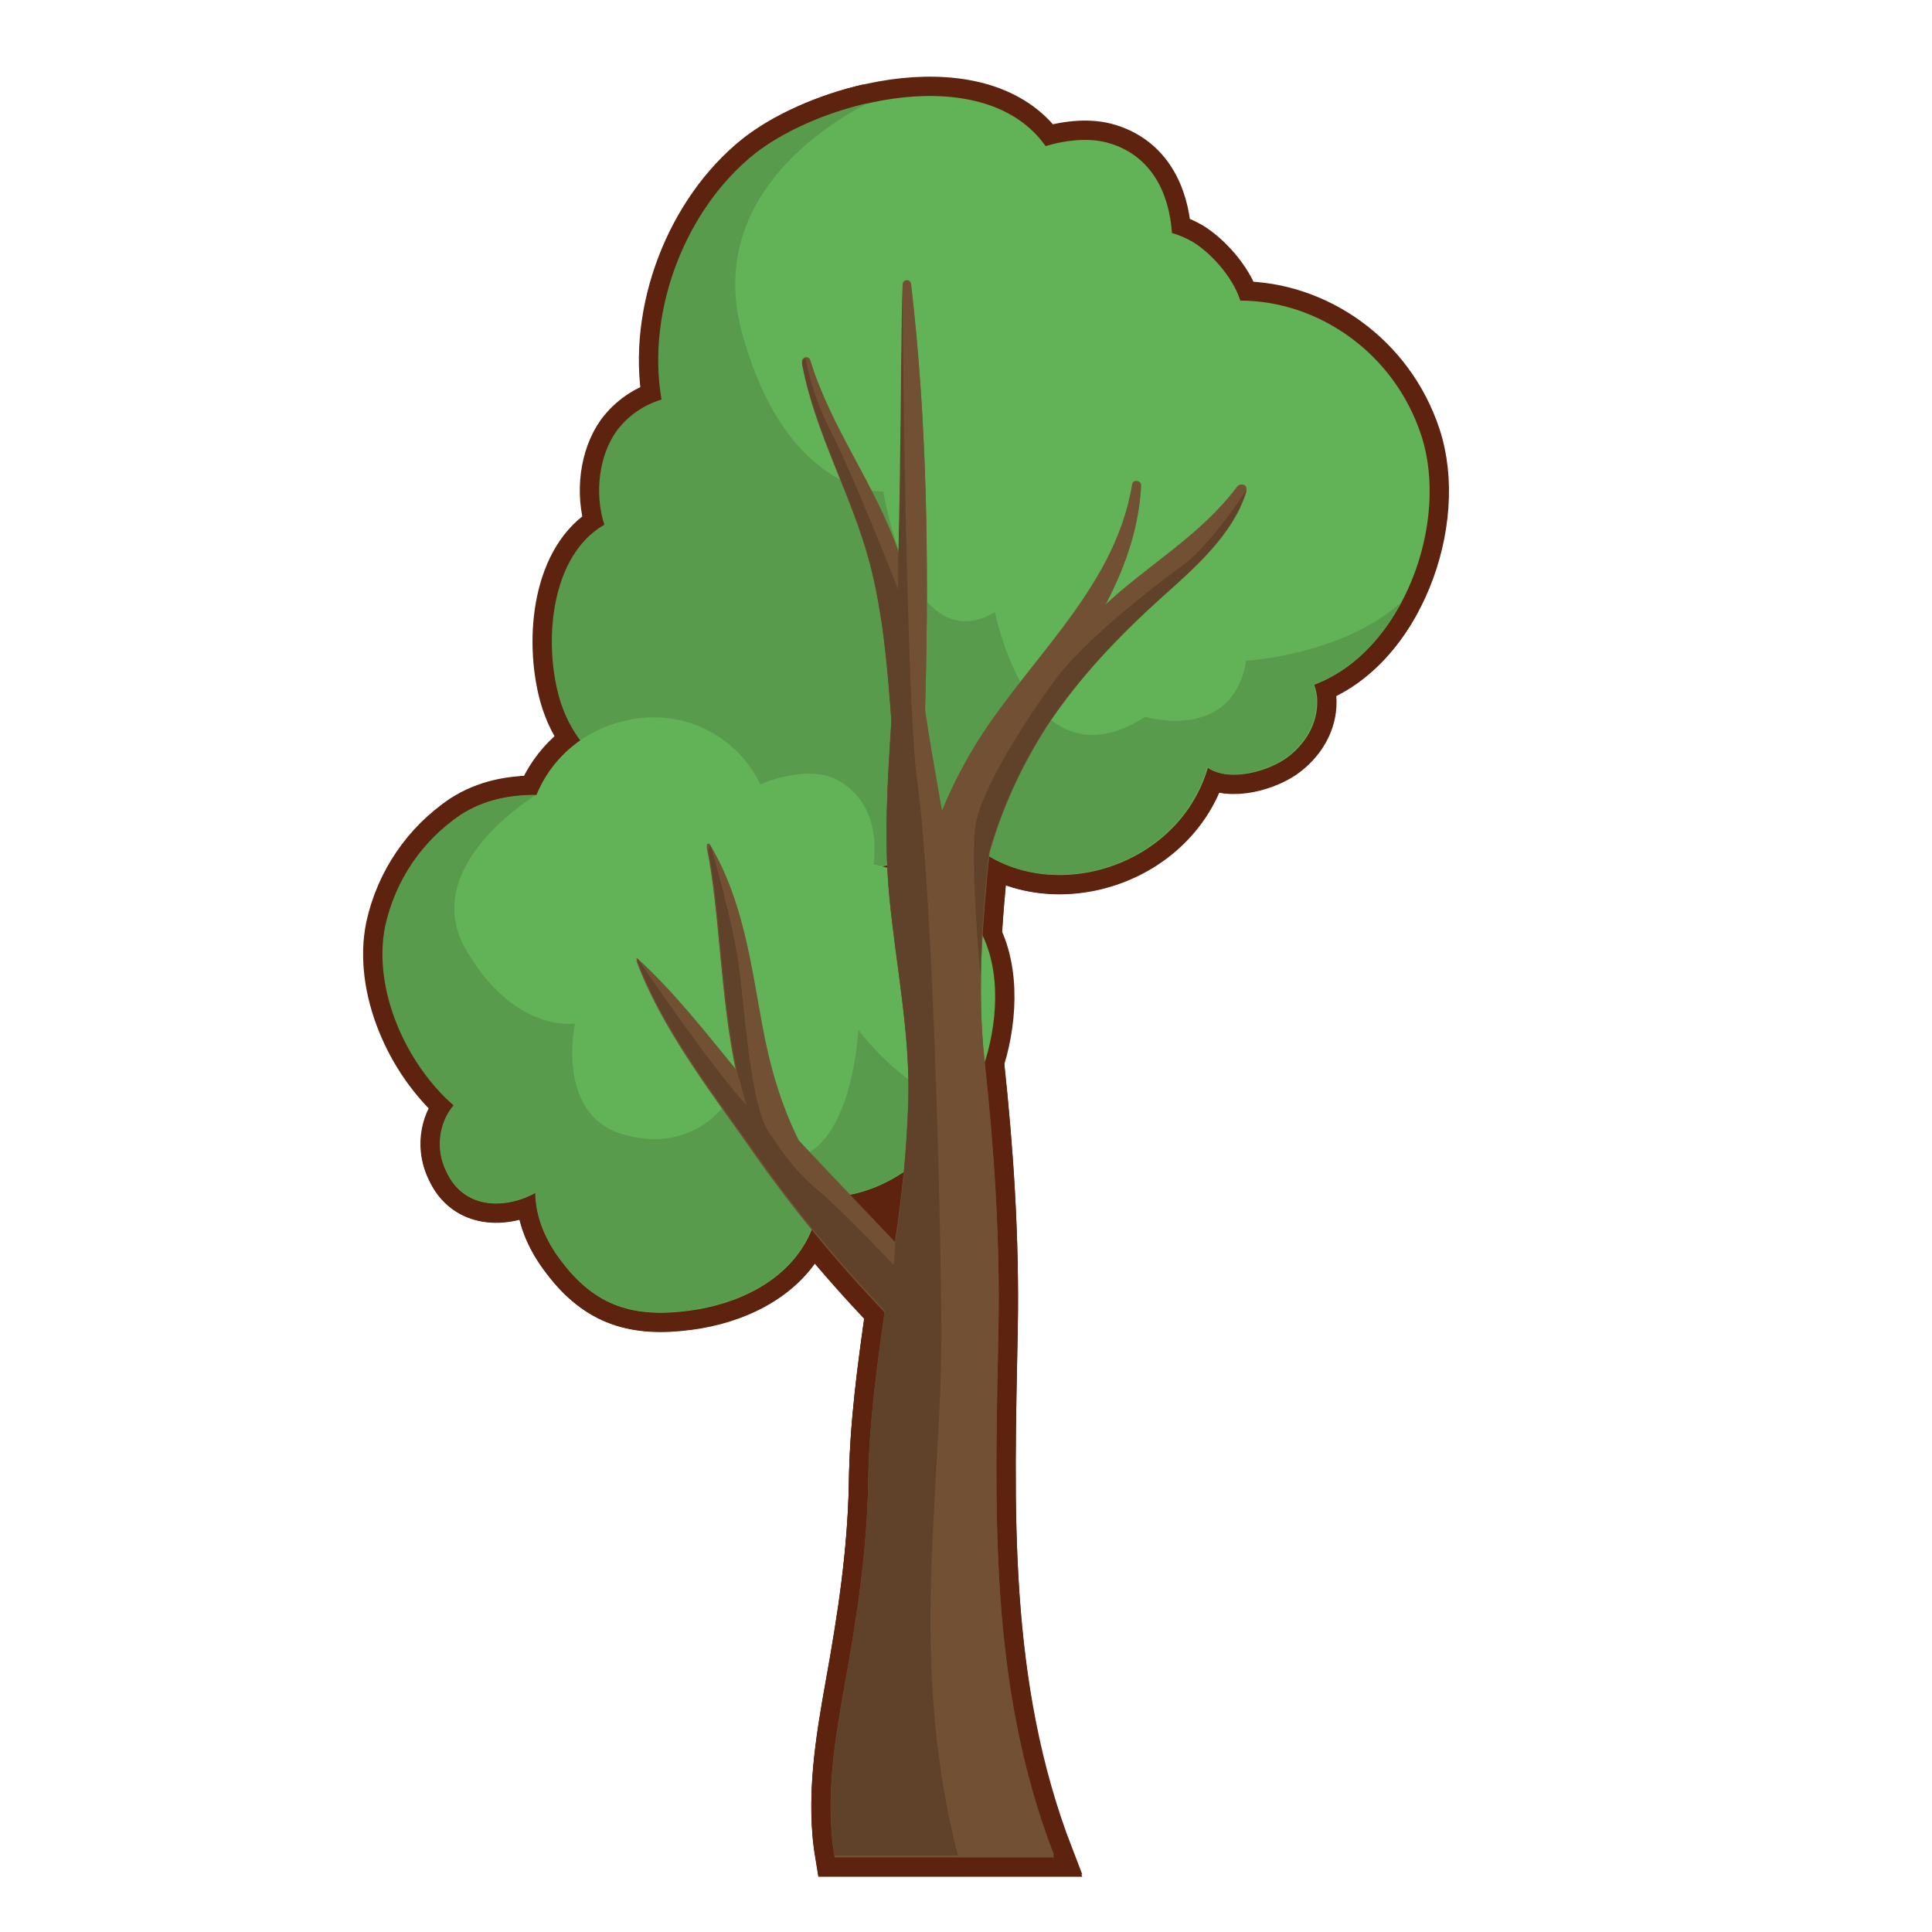
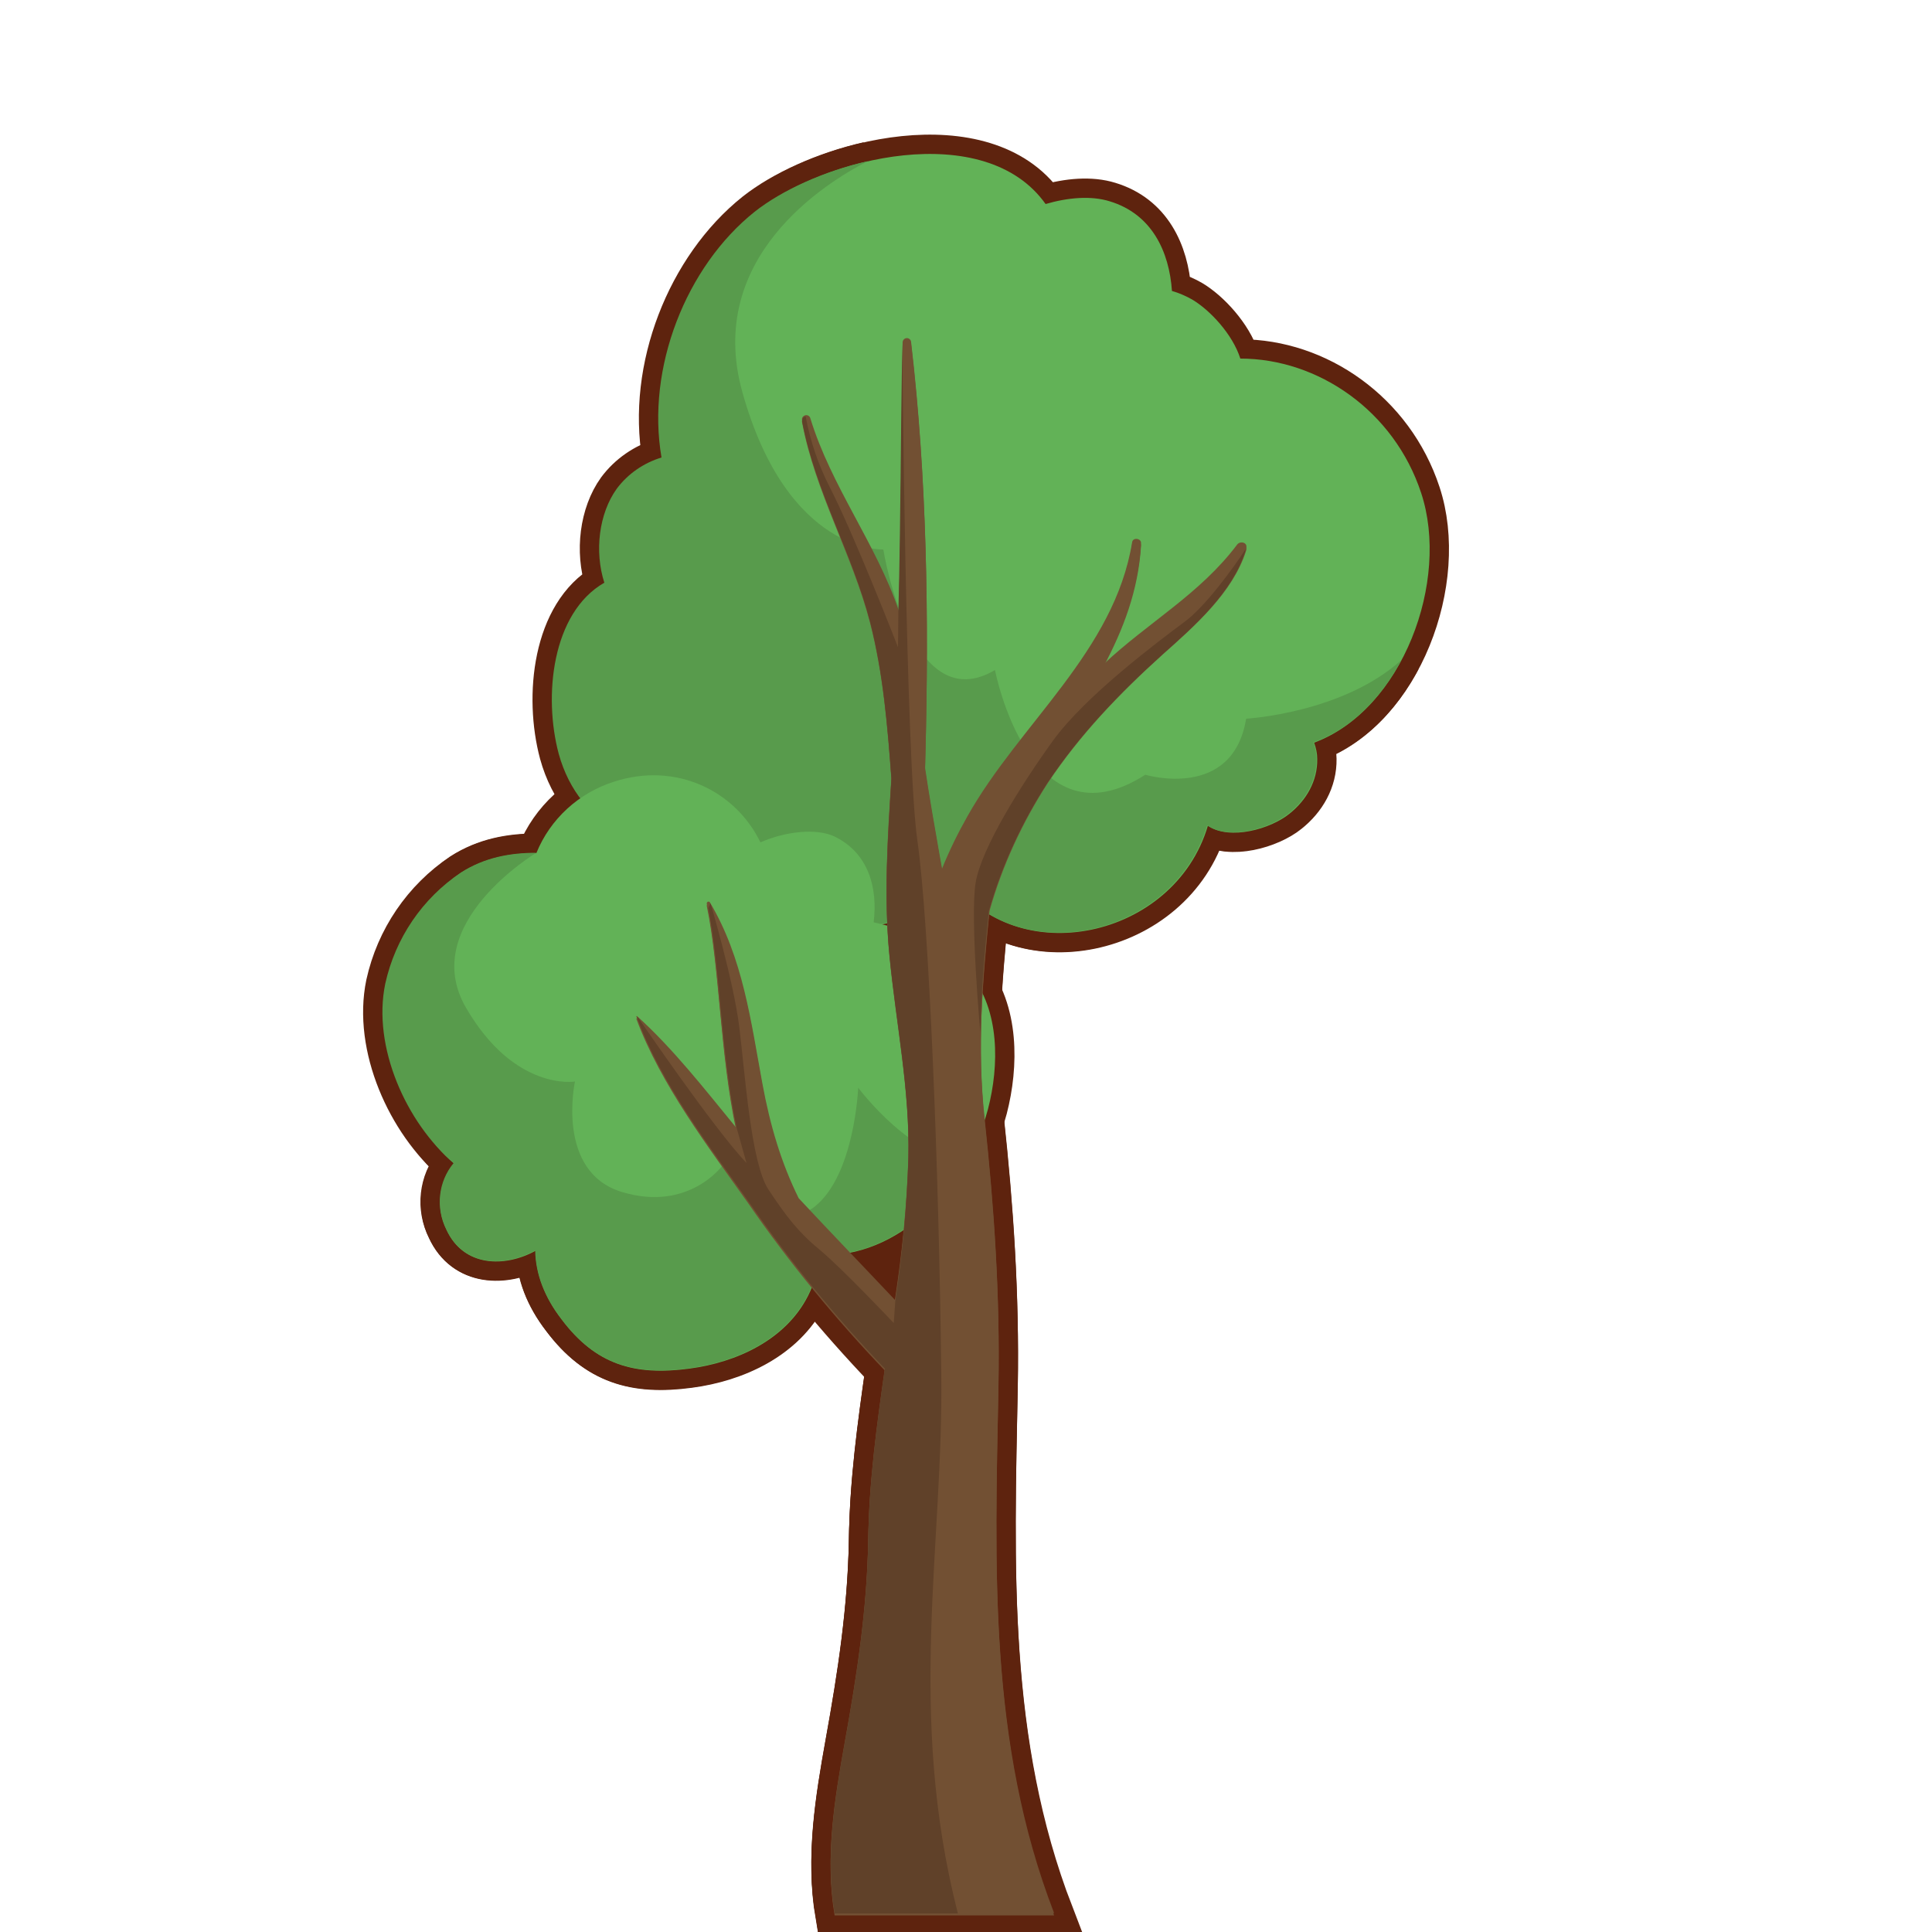
<svg xmlns="http://www.w3.org/2000/svg" version="1.1" id="Layer_1" x="0px" y="0px" viewBox="0 0 500 500" style="enable-background:new 0 0 500 500;" xml:space="preserve">
  <style type="text/css">
	.st0{fill:none;stroke:#5E230E;stroke-width:10;}
	.st1{fill:#62B257;}
	.st2{fill:#589B4C;}
	.st3{fill:#725033;}
	.st4{fill:#604129;}
</style>
  <g id="OBJECTS">
-     <path class="st0" d="M367.8,112.6c-7-21.3-26.7-34.8-46.8-34.8c-2-6.3-7.9-12.6-12.5-15.3c-1.6-0.9-3.4-1.7-5.2-2.2   c-0.7-10.2-5.2-19.9-16.1-23.2c-4.8-1.5-10.8-1-16.6,0.7c-15.7-22.1-57.2-12.2-75.1,2.1s-28.1,40.5-24.1,63.6   c-4.6,1.4-8.7,4.2-11.6,8.1c-4.6,6.4-5.8,16.2-3.2,24.3c-13.6,7.8-15.8,29.4-11.8,44.3c5.3,19.2,23.6,27.6,39.5,19.6   c2.9,10.7,9.4,19.2,21.9,22.9c14.2,4.3,32.1,3.1,40-10.3c16.7,24.1,57.7,15.7,66.4-13.7c5.7,3.9,16.3,0.8,21.1-3.1   c4.4-3.5,7.3-8.5,7.2-14.2c0-1.4-0.3-2.8-0.8-4.2C363,168.7,375.3,135.3,367.8,112.6z" />
-     <path class="st0" d="M362.7,155.8c-15.3,13.8-40.2,15.2-40.2,15.2c-3.5,21.3-26.1,14.5-26.1,14.5c-30,19.3-38.9-27.1-38.9-27.1   c-21.9,13-28.9-31.2-28.9-31.2s-24.8,1.2-36.5-40.8c-9.6-34.6,21.3-54,32.5-59.7c-11.4,2.6-22.2,7.5-29.3,13.1   c-17.8,14.2-28.1,40.5-24.1,63.6c-4.6,1.4-8.7,4.2-11.6,8.1c-4.6,6.4-5.8,16.2-3.2,24.3c-13.6,7.8-15.8,29.4-11.8,44.3   c5.3,19.2,23.6,27.6,39.5,19.6c2.9,10.7,9.4,19.2,21.9,22.9c14.2,4.3,32.1,3.1,40-10.3c16.7,24.1,57.7,15.7,66.4-13.7   c5.7,3.9,16.3,0.8,21.1-3.1c4.4-3.5,7.3-8.5,7.2-14.2c0-1.4-0.3-2.8-0.8-4.2C349.8,173.6,357.5,165.6,362.7,155.8z" />
-     <path class="st0" d="M251,236.9c-5.6-6.9-15.2-11.1-24.9-13.2c1.1-8.9-1.3-17.9-10.1-22.2c-4.6-2.2-12.6-1.4-19.2,1.5   c-6.5-13.4-21.9-20.9-37.9-15.7c-9.1,2.9-16.5,9.6-20.1,18.5c-6.8,0-13.4,1.2-19.5,5.1c-10.1,6.6-13.2,19.7-15.5,30.8   c-3.4,16.4,1.4,34,13.7,44.4c-4,4.8-4.7,11.6-1.9,17.2c4.4,9.6,15,9.8,23,5.4c0.1,6.1,2.4,12.1,6.8,17.8   c8.8,11.7,18.8,14.6,33,12.7c12.2-1.6,24.9-7.4,30.7-18.8c1.7-3.3,2.6-6.9,2.9-10.6c20.3,1,38.2-17.2,43.7-37.8   C258.6,260.8,258.8,246.4,251,236.9z" />
-     <path class="st0" d="M138.8,205.7c-6.8,0-13.4,1.2-19.5,5.1c-10,6.7-17,17-19.6,28.8c-3.4,16.4,5.5,36,17.7,46.4   c-4,4.8-4.7,11.6-1.9,17.2c4.4,9.6,15,9.8,23,5.4c0.1,6.1,2.4,12.1,6.8,17.8c8.8,11.7,18.8,14.6,33,12.7   c12.2-1.6,24.9-7.4,30.7-18.8c1.7-3.3,2.6-6.9,2.9-10.6c16,0.8,30.4-10.3,38.5-25.1c-13.5,1.7-28.3-18.1-28.3-18.1   s-0.9,22.6-11.3,30.8S187,286.6,187,286.6s-8.7,12.1-26,6.9s-12.2-28.6-12.2-28.6s-15.6,2.6-28.2-19.1S138.8,205.7,138.8,205.7z" />
-     <path class="st0" d="M229,339.1c-2.1,14.7-4.1,29.4-4.3,44.2c-0.3,18-2.9,35-6.1,52.7c-2.6,14.5-5.1,29.5-2.6,44.1h56.8   c-17.1-44.3-15.3-90.1-14.4-136.8c0.4-23.3-1.1-45.9-3.6-69c-2-18.7-0.5-36.1,1.3-54.2c3.3-11.7,8.5-22.9,15.1-33.1   c8.4-12.6,18.6-23.2,29.8-33.3c8.2-7.3,18.1-16,21.5-26.8c0.5-1.5-1.5-2-2.3-1c-9.7,12.9-23,20.1-34.6,31c5.1-9.6,9-19.7,9.7-31.3   c0.1-1.3-2.1-1.6-2.3-0.3c-4.6,28.3-29.1,46.9-42.6,70.9c-2.5,4.4-4.7,8.9-6.6,13.6c-0.2-1.3-0.5-2.6-0.7-3.9   c-1.3-7.4-2.6-14.8-3.7-22.2c0-1.3,0.1-2.6,0.1-3.9c0.9-35.3,0.4-71.2-3.7-106.2c0-0.6-0.5-1.1-1.1-1.1c-0.6,0-1.1,0.5-1.1,1.1   c-0.3,23.2-0.4,46.3-1,69.4c-5.9-17.4-17.5-32.1-22.9-49.8c-0.2-0.6-0.8-0.9-1.4-0.7c-0.5,0.2-0.9,0.7-0.7,1.3   c3.4,18.1,13,34.1,17.6,51.9c3.4,13.3,4.5,26.9,5.5,40.5c-1,15.3-2,30.5-0.5,45.8c1.7,17.5,5.3,34.7,4.9,52.3   c-0.4,12.4-1.6,24.8-3.5,37.1c-8.3-8.8-16.7-17.5-24.9-26.3c-4.5-9.1-7.4-18.8-9.4-29.7c-3-16.2-5-32.5-13.6-46.9   c-0.1-0.2-0.4-0.2-0.6-0.1c-0.1,0.1-0.2,0.3-0.2,0.4c3.4,16.4,3.4,38.3,7.6,58c-8.2-10-16.2-20.3-25.6-28.8c-0.1-0.1-0.3,0-0.2,0.1   c6.3,17,18.6,33.1,29,47.8C204.3,311.4,216.1,325.8,229,339.1z" />
-     <path class="st0" d="M229,339.7c-2.1,14.7-4.1,29.4-4.3,44.2c-0.3,18-2.9,35-6.1,52.7c-2.6,14.5-5.1,29.5-2.6,44.1h56.8   c-17.1-44.3-15.3-90.1-14.4-136.8c0.4-23.3-1.1-45.9-3.6-69c-2-18.7-0.5-36.1,1.3-54.2c3.3-11.7,8.5-22.9,15.1-33.1   c8.4-12.6,18.6-23.2,29.8-33.3c8.2-7.3,18.1-16,21.5-26.8c0.5-1.5-1.5-2-2.3-1c-9.7,12.9-23,20.1-34.6,31c5.1-9.6,9-19.7,9.7-31.3   c0.1-1.3-2.1-1.6-2.3-0.3c-4.6,28.3-29.1,46.9-42.6,70.9c-2.5,4.4-4.7,8.9-6.6,13.5c-0.2-1.3-0.5-2.6-0.7-3.9   c-1.3-7.4-2.6-14.8-3.7-22.2c0-1.3,0.1-2.6,0.1-3.9c0.9-35.3,0.4-71.2-3.7-106.2c0-0.6-0.5-1.1-1.1-1.1c-0.6,0-1.1,0.5-1.1,1.1   c-0.3,23.2-0.4,46.3-1,69.4c-5.9-17.4-17.5-32-22.9-49.7c-0.2-0.6-0.8-0.9-1.4-0.7c-0.5,0.2-0.9,0.7-0.7,1.3   c3.4,18.1,13,34.1,17.6,51.9c3.4,13.3,4.5,26.9,5.5,40.5c-1,15.3-2,30.5-0.5,45.8c1.7,17.5,5.3,34.7,4.9,52.3   c-0.4,12.4-1.6,24.8-3.5,37.1c-8.3-8.8-16.7-17.5-24.9-26.3c-4.5-9.1-7.4-18.8-9.4-29.7c-3-16.2-5-32.5-13.6-46.9   c-0.1-0.2-0.4-0.2-0.6-0.1c-0.1,0.1-0.2,0.3-0.2,0.4c3.4,16.4,3.4,38.3,7.6,58c-8.2-10-16.2-20.3-25.6-28.8c-0.1-0.1-0.3,0-0.2,0.1   c6.3,17,18.6,33.1,29,47.8C204.4,312,216.2,326.3,229,339.7z" />
-     <path class="st0" d="M247.9,480.2H216c-2.4-14.6,0-29.6,2.6-44.1c3.2-17.7,5.8-34.7,6.1-52.7c0.2-14.9,2.2-29.6,4.3-44.2   c-12.8-13.4-24.6-27.8-35.1-43c-10.4-14.7-22.8-30.8-29-47.8c0-0.1,0.1-0.2,0.2-0.1s19.4,28.5,28.1,37.7l-2.5-8.9   c-4.1-19.3-4.2-40.8-7.4-57.1l0.6-1.2c0,0,5.9,19.9,7.4,31.8c1.5,11.9,3,35.4,7.6,42.3s7.6,10.9,13.3,15.6s19.1,18.9,19.1,18.9   l0.4-5.7c1.9-12.3,3-24.7,3.4-37.1c0.4-17.6-3.2-34.8-4.9-52.3c-1.5-15.3-0.4-30.5,0.5-45.8c-1-13.6-2.1-27.2-5.5-40.5   c-4.6-17.8-14.1-33.8-17.6-51.9c-0.1-0.6,0.3-1.2,0.8-1.3c0,0,0,0,0.1,0c1.2,6.3,3.2,12.3,6.1,18c6.5,12.6,17.8,41.7,17.8,41.7   l0.1-9.2c0.6-23.1,0.6-46.2,1-69.4c0,0,0.9,107.7,3.9,128.5s5.6,84.7,6.2,138.1C244.2,385,234.6,428.2,247.9,480.2z M306.6,145.9   c-7,5.2-25.8,19.3-34.1,30.8s-18.5,27.8-20,36.7s1.2,38.8,1.2,38.8l0,0c0.2-10.5,1.1-20.9,2.2-31.4c3.3-11.7,8.5-22.9,15.1-33.1   c8.4-12.6,18.6-23.2,29.8-33.3c8.2-7.3,18.1-16,21.5-26.8c0-0.1,0.1-0.2,0-0.4C319.2,132,311.9,142,306.6,145.9L306.6,145.9z" />
-     <path class="st1" d="M367.8,112.6c-7-21.3-26.7-34.8-46.8-34.8c-2-6.3-7.9-12.6-12.5-15.3c-1.6-0.9-3.4-1.7-5.2-2.2   c-0.7-10.2-5.2-19.9-16.1-23.2c-4.8-1.5-10.8-1-16.6,0.7c-15.7-22.1-57.2-12.2-75.1,2.1s-28.1,40.5-24.1,63.6   c-4.6,1.4-8.7,4.2-11.6,8.1c-4.6,6.4-5.8,16.2-3.2,24.3c-13.6,7.8-15.8,29.4-11.8,44.3c5.3,19.2,23.6,27.6,39.5,19.6   c2.9,10.7,9.4,19.2,21.9,22.9c14.2,4.3,32.1,3.1,40-10.3c16.7,24.1,57.7,15.7,66.4-13.7c5.7,3.9,16.3,0.8,21.1-3.1   c4.4-3.5,7.3-8.5,7.2-14.2c0-1.4-0.3-2.8-0.8-4.2C363,168.7,375.3,135.3,367.8,112.6z" />
-     <path class="st2" d="M362.7,155.8c-15.3,13.8-40.2,15.2-40.2,15.2c-3.5,21.3-26.1,14.5-26.1,14.5c-30,19.3-38.9-27.1-38.9-27.1   c-21.9,13-28.9-31.2-28.9-31.2s-24.8,1.2-36.5-40.8c-9.6-34.6,21.3-54,32.5-59.7c-11.4,2.6-22.2,7.5-29.3,13.1   c-17.8,14.2-28.1,40.5-24.1,63.6c-4.6,1.4-8.7,4.2-11.6,8.1c-4.6,6.4-5.8,16.2-3.2,24.3c-13.6,7.8-15.8,29.4-11.8,44.3   c5.3,19.2,23.6,27.6,39.5,19.6c2.9,10.7,9.4,19.2,21.9,22.9c14.2,4.3,32.1,3.1,40-10.3c16.7,24.1,57.7,15.7,66.4-13.7   c5.7,3.9,16.3,0.8,21.1-3.1c4.4-3.5,7.3-8.5,7.2-14.2c0-1.4-0.3-2.8-0.8-4.2C349.8,173.6,357.5,165.6,362.7,155.8z" />
-     <path class="st1" d="M251,236.9c-5.6-6.9-15.2-11.1-24.9-13.2c1.1-8.9-1.3-17.9-10.1-22.2c-4.6-2.2-12.6-1.4-19.2,1.5   c-6.5-13.4-21.9-20.9-37.9-15.7c-9.1,2.9-16.5,9.6-20.1,18.5c-6.8,0-13.4,1.2-19.5,5.1c-10.1,6.6-13.2,19.7-15.5,30.8   c-3.4,16.4,1.4,34,13.7,44.4c-4,4.8-4.7,11.6-1.9,17.2c4.4,9.6,15,9.8,23,5.4c0.1,6.1,2.4,12.1,6.8,17.8   c8.8,11.7,18.8,14.6,33,12.7c12.2-1.6,24.9-7.4,30.7-18.8c1.7-3.3,2.6-6.9,2.9-10.6c20.3,1,38.2-17.2,43.7-37.8   C258.6,260.8,258.8,246.4,251,236.9z" />
-     <path class="st2" d="M138.8,205.7c-6.8,0-13.4,1.2-19.5,5.1c-10,6.7-17,17-19.6,28.8c-3.4,16.4,5.5,36,17.7,46.4   c-4,4.8-4.7,11.6-1.9,17.2c4.4,9.6,15,9.8,23,5.4c0.1,6.1,2.4,12.1,6.8,17.8c8.8,11.7,18.8,14.6,33,12.7   c12.2-1.6,24.9-7.4,30.7-18.8c1.7-3.3,2.6-6.9,2.9-10.6c16,0.8,30.4-10.3,38.5-25.1c-13.5,1.7-28.3-18.1-28.3-18.1   s-0.9,22.6-11.3,30.8S187,286.6,187,286.6s-8.7,12.1-26,6.9s-12.2-28.6-12.2-28.6s-15.6,2.6-28.2-19.1S138.8,205.7,138.8,205.7z" />
-     <path class="st3" d="M229,339.1c-2.1,14.7-4.1,29.4-4.3,44.2c-0.3,18-2.9,35-6.1,52.7c-2.6,14.5-5.1,29.5-2.6,44.1h56.8   c-17.1-44.3-15.3-90.1-14.4-136.8c0.4-23.3-1.1-45.9-3.6-69c-2-18.7-0.5-36.1,1.3-54.2c3.3-11.7,8.5-22.9,15.1-33.1   c8.4-12.6,18.6-23.2,29.8-33.3c8.2-7.3,18.1-16,21.5-26.8c0.5-1.5-1.5-2-2.3-1c-9.7,12.9-23,20.1-34.6,31c5.1-9.6,9-19.7,9.7-31.3   c0.1-1.3-2.1-1.6-2.3-0.3c-4.6,28.3-29.1,46.9-42.6,70.9c-2.5,4.4-4.7,8.9-6.6,13.6c-0.2-1.3-0.5-2.6-0.7-3.9   c-1.3-7.4-2.6-14.8-3.7-22.2c0-1.3,0.1-2.6,0.1-3.9c0.9-35.3,0.4-71.2-3.7-106.2c0-0.6-0.5-1.1-1.1-1.1c-0.6,0-1.1,0.5-1.1,1.1   c-0.3,23.2-0.4,46.3-1,69.4c-5.9-17.4-17.5-32.1-22.9-49.8c-0.2-0.6-0.8-0.9-1.4-0.7c-0.5,0.2-0.9,0.7-0.7,1.3   c3.4,18.1,13,34.1,17.6,51.9c3.4,13.3,4.5,26.9,5.5,40.5c-1,15.3-2,30.5-0.5,45.8c1.7,17.5,5.3,34.7,4.9,52.3   c-0.4,12.4-1.6,24.8-3.5,37.1c-8.3-8.8-16.7-17.5-24.9-26.3c-4.5-9.1-7.4-18.8-9.4-29.7c-3-16.2-5-32.5-13.6-46.9   c-0.1-0.2-0.4-0.2-0.6-0.1c-0.1,0.1-0.2,0.3-0.2,0.4c3.4,16.4,3.4,38.3,7.6,58c-8.2-10-16.2-20.3-25.6-28.8c-0.1-0.1-0.3,0-0.2,0.1   c6.3,17,18.6,33.1,29,47.8C204.3,311.4,216.1,325.8,229,339.1z" />
-     <path class="st3" d="M229,339.7c-2.1,14.7-4.1,29.4-4.3,44.2c-0.3,18-2.9,35-6.1,52.7c-2.6,14.5-5.1,29.5-2.6,44.1h56.8   c-17.1-44.3-15.3-90.1-14.4-136.8c0.4-23.3-1.1-45.9-3.6-69c-2-18.7-0.5-36.1,1.3-54.2c3.3-11.7,8.5-22.9,15.1-33.1   c8.4-12.6,18.6-23.2,29.8-33.3c8.2-7.3,18.1-16,21.5-26.8c0.5-1.5-1.5-2-2.3-1c-9.7,12.9-23,20.1-34.6,31c5.1-9.6,9-19.7,9.7-31.3   c0.1-1.3-2.1-1.6-2.3-0.3c-4.6,28.3-29.1,46.9-42.6,70.9c-2.5,4.4-4.7,8.9-6.6,13.5c-0.2-1.3-0.5-2.6-0.7-3.9   c-1.3-7.4-2.6-14.8-3.7-22.2c0-1.3,0.1-2.6,0.1-3.9c0.9-35.3,0.4-71.2-3.7-106.2c0-0.6-0.5-1.1-1.1-1.1c-0.6,0-1.1,0.5-1.1,1.1   c-0.3,23.2-0.4,46.3-1,69.4c-5.9-17.4-17.5-32-22.9-49.7c-0.2-0.6-0.8-0.9-1.4-0.7c-0.5,0.2-0.9,0.7-0.7,1.3   c3.4,18.1,13,34.1,17.6,51.9c3.4,13.3,4.5,26.9,5.5,40.5c-1,15.3-2,30.5-0.5,45.8c1.7,17.5,5.3,34.7,4.9,52.3   c-0.4,12.4-1.6,24.8-3.5,37.1c-8.3-8.8-16.7-17.5-24.9-26.3c-4.5-9.1-7.4-18.8-9.4-29.7c-3-16.2-5-32.5-13.6-46.9   c-0.1-0.2-0.4-0.2-0.6-0.1c-0.1,0.1-0.2,0.3-0.2,0.4c3.4,16.4,3.4,38.3,7.6,58c-8.2-10-16.2-20.3-25.6-28.8c-0.1-0.1-0.3,0-0.2,0.1   c6.3,17,18.6,33.1,29,47.8C204.4,312,216.2,326.3,229,339.7z" />
-     <path class="st4" d="M247.9,480.2H216c-2.4-14.6,0-29.6,2.6-44.1c3.2-17.7,5.8-34.7,6.1-52.7c0.2-14.9,2.2-29.6,4.3-44.2   c-12.8-13.4-24.6-27.8-35.1-43c-10.4-14.7-22.8-30.8-29-47.8c0-0.1,0.1-0.2,0.2-0.1s19.4,28.5,28.1,37.7l-2.5-8.9   c-4.1-19.3-4.2-40.8-7.4-57.1l0.6-1.2c0,0,5.9,19.9,7.4,31.8c1.5,11.9,3,35.4,7.6,42.3s7.6,10.9,13.3,15.6s19.1,18.9,19.1,18.9   l0.4-5.7c1.9-12.3,3-24.7,3.4-37.1c0.4-17.6-3.2-34.8-4.9-52.3c-1.5-15.3-0.4-30.5,0.5-45.8c-1-13.6-2.1-27.2-5.5-40.5   c-4.6-17.8-14.1-33.8-17.6-51.9c-0.1-0.6,0.3-1.2,0.8-1.3c0,0,0,0,0.1,0c1.2,6.3,3.2,12.3,6.1,18c6.5,12.6,17.8,41.7,17.8,41.7   l0.1-9.2c0.6-23.1,0.6-46.2,1-69.4c0,0,0.9,107.7,3.9,128.5s5.6,84.7,6.2,138.1C244.2,385,234.6,428.2,247.9,480.2z M306.6,145.9   c-7,5.2-25.8,19.3-34.1,30.8s-18.5,27.8-20,36.7s1.2,38.8,1.2,38.8l0,0c0.2-10.5,1.1-20.9,2.2-31.4c3.3-11.7,8.5-22.9,15.1-33.1   c8.4-12.6,18.6-23.2,29.8-33.3c8.2-7.3,18.1-16,21.5-26.8c0-0.1,0.1-0.2,0-0.4C319.2,132,311.9,142,306.6,145.9L306.6,145.9z" />
+     <path class="st0" d="M367.8,127.6c-7-21.3-26.7-34.8-46.8-34.8c-2-6.3-7.9-12.6-12.5-15.3c-1.6-0.9-3.4-1.7-5.2-2.2   c-0.7-10.2-5.2-19.9-16.1-23.2c-4.8-1.5-10.8-1-16.6,0.7c-15.7-22.1-57.2-12.2-75.1,2.1s-28.1,40.5-24.1,63.6   c-4.6,1.4-8.7,4.2-11.6,8.1c-4.6,6.4-5.8,16.2-3.2,24.3c-13.6,7.8-15.8,29.4-11.8,44.3c5.3,19.2,23.6,27.6,39.5,19.6   c2.9,10.7,9.4,19.2,21.9,22.9c14.2,4.3,32.1,3.1,40-10.3c16.7,24.1,57.7,15.7,66.4-13.7c5.7,3.9,16.3,0.8,21.1-3.1   c4.4-3.5,7.3-8.5,7.2-14.2c0-1.4-0.3-2.8-0.8-4.2C363,183.7,375.3,150.3,367.8,127.6z" />
+     <path class="st0" d="M362.7,170.8c-15.3,13.8-40.2,15.2-40.2,15.2c-3.5,21.3-26.1,14.5-26.1,14.5c-30,19.3-38.9-27.1-38.9-27.1   c-21.9,13-28.9-31.2-28.9-31.2s-24.8,1.2-36.5-40.8c-9.6-34.6,21.3-54,32.5-59.7c-11.4,2.6-22.2,7.5-29.3,13.1   c-17.8,14.2-28.1,40.5-24.1,63.6c-4.6,1.4-8.7,4.2-11.6,8.1c-4.6,6.4-5.8,16.2-3.2,24.3c-13.6,7.8-15.8,29.4-11.8,44.3   c5.3,19.2,23.6,27.6,39.5,19.6c2.9,10.7,9.4,19.2,21.9,22.9c14.2,4.3,32.1,3.1,40-10.3c16.7,24.1,57.7,15.7,66.4-13.7   c5.7,3.9,16.3,0.8,21.1-3.1c4.4-3.5,7.3-8.5,7.2-14.2c0-1.4-0.3-2.8-0.8-4.2C349.8,188.6,357.5,180.6,362.7,170.8z" />
+     <path class="st0" d="M251,251.9c-5.6-6.9-15.2-11.1-24.9-13.2c1.1-8.9-1.3-17.9-10.1-22.2c-4.6-2.2-12.6-1.4-19.2,1.5   c-6.5-13.4-21.9-20.9-37.9-15.7c-9.1,2.9-16.5,9.6-20.1,18.5c-6.8,0-13.4,1.2-19.5,5.1c-10.1,6.6-13.2,19.7-15.5,30.8   c-3.4,16.4,1.4,34,13.7,44.4c-4,4.8-4.7,11.6-1.9,17.2c4.4,9.6,15,9.8,23,5.4c0.1,6.1,2.4,12.1,6.8,17.8   c8.8,11.7,18.8,14.6,33,12.7c12.2-1.6,24.9-7.4,30.7-18.8c1.7-3.3,2.6-6.9,2.9-10.6c20.3,1,38.2-17.2,43.7-37.8   C258.6,275.8,258.8,261.4,251,251.9z" />
+     <path class="st0" d="M138.8,220.7c-6.8,0-13.4,1.2-19.5,5.1c-10,6.7-17,17-19.6,28.8c-3.4,16.4,5.5,36,17.7,46.4   c-4,4.8-4.7,11.6-1.9,17.2c4.4,9.6,15,9.8,23,5.4c0.1,6.1,2.4,12.1,6.8,17.8c8.8,11.7,18.8,14.6,33,12.7   c12.2-1.6,24.9-7.4,30.7-18.8c1.7-3.3,2.6-6.9,2.9-10.6c16,0.8,30.4-10.3,38.5-25.1c-13.5,1.7-28.3-18.1-28.3-18.1   s-0.9,22.6-11.3,30.8S187,301.6,187,301.6s-8.7,12.1-26,6.9s-12.2-28.6-12.2-28.6s-15.6,2.6-28.2-19.1S138.8,220.7,138.8,220.7z" />
+     <path class="st0" d="M229,354.1c-2.1,14.7-4.1,29.4-4.3,44.2c-0.3,18-2.9,35-6.1,52.7c-2.6,14.5-5.1,29.5-2.6,44.1h56.8   c-17.1-44.3-15.3-90.1-14.4-136.8c0.4-23.3-1.1-45.9-3.6-69c-2-18.7-0.5-36.1,1.3-54.2c3.3-11.7,8.5-22.9,15.1-33.1   c8.4-12.6,18.6-23.2,29.8-33.3c8.2-7.3,18.1-16,21.5-26.8c0.5-1.5-1.5-2-2.3-1c-9.7,12.9-23,20.1-34.6,31c5.1-9.6,9-19.7,9.7-31.3   c0.1-1.3-2.1-1.6-2.3-0.3c-4.6,28.3-29.1,46.9-42.6,70.9c-2.5,4.4-4.7,8.9-6.6,13.6c-0.2-1.3-0.5-2.6-0.7-3.9   c-1.3-7.4-2.6-14.8-3.7-22.2c0-1.3,0.1-2.6,0.1-3.9c0.9-35.3,0.4-71.2-3.7-106.2c0-0.6-0.5-1.1-1.1-1.1s-1.1,0.5-1.1,1.1   c-0.3,23.2-0.4,46.3-1,69.4c-5.9-17.4-17.5-32.1-22.9-49.8c-0.2-0.6-0.8-0.9-1.4-0.7c-0.5,0.2-0.9,0.7-0.7,1.3   c3.4,18.1,13,34.1,17.6,51.9c3.4,13.3,4.5,26.9,5.5,40.5c-1,15.3-2,30.5-0.5,45.8c1.7,17.5,5.3,34.7,4.9,52.3   c-0.4,12.4-1.6,24.8-3.5,37.1c-8.3-8.8-16.7-17.5-24.9-26.3c-4.5-9.1-7.4-18.8-9.4-29.7c-3-16.2-5-32.5-13.6-46.9   c-0.1-0.2-0.4-0.2-0.6-0.1c-0.1,0.1-0.2,0.3-0.2,0.4c3.4,16.4,3.4,38.3,7.6,58c-8.2-10-16.2-20.3-25.6-28.8c-0.1-0.1-0.3,0-0.2,0.1   c6.3,17,18.6,33.1,29,47.8C204.3,326.4,216.1,340.8,229,354.1z" />
+     <path class="st0" d="M229,354.7c-2.1,14.7-4.1,29.4-4.3,44.2c-0.3,18-2.9,35-6.1,52.7c-2.6,14.5-5.1,29.5-2.6,44.1h56.8   c-17.1-44.3-15.3-90.1-14.4-136.8c0.4-23.3-1.1-45.9-3.6-69c-2-18.7-0.5-36.1,1.3-54.2c3.3-11.7,8.5-22.9,15.1-33.1   c8.4-12.6,18.6-23.2,29.8-33.3c8.2-7.3,18.1-16,21.5-26.8c0.5-1.5-1.5-2-2.3-1c-9.7,12.9-23,20.1-34.6,31c5.1-9.6,9-19.7,9.7-31.3   c0.1-1.3-2.1-1.6-2.3-0.3c-4.6,28.3-29.1,46.9-42.6,70.9c-2.5,4.4-4.7,8.9-6.6,13.5c-0.2-1.3-0.5-2.6-0.7-3.9   c-1.3-7.4-2.6-14.8-3.7-22.2c0-1.3,0.1-2.6,0.1-3.9c0.9-35.3,0.4-71.2-3.7-106.2c0-0.6-0.5-1.1-1.1-1.1s-1.1,0.5-1.1,1.1   c-0.3,23.2-0.4,46.3-1,69.4c-5.9-17.4-17.5-32-22.9-49.7c-0.2-0.6-0.8-0.9-1.4-0.7c-0.5,0.2-0.9,0.7-0.7,1.3   c3.4,18.1,13,34.1,17.6,51.9c3.4,13.3,4.5,26.9,5.5,40.5c-1,15.3-2,30.5-0.5,45.8c1.7,17.5,5.3,34.7,4.9,52.3   c-0.4,12.4-1.6,24.8-3.5,37.1c-8.3-8.8-16.7-17.5-24.9-26.3c-4.5-9.1-7.4-18.8-9.4-29.7c-3-16.2-5-32.5-13.6-46.9   c-0.1-0.2-0.4-0.2-0.6-0.1c-0.1,0.1-0.2,0.3-0.2,0.4c3.4,16.4,3.4,38.3,7.6,58c-8.2-10-16.2-20.3-25.6-28.8c-0.1-0.1-0.3,0-0.2,0.1   c6.3,17,18.6,33.1,29,47.8C204.4,327,216.2,341.3,229,354.7z" />
+     <path class="st0" d="M247.9,495.2H216c-2.4-14.6,0-29.6,2.6-44.1c3.2-17.7,5.8-34.7,6.1-52.7c0.2-14.9,2.2-29.6,4.3-44.2   c-12.8-13.4-24.6-27.8-35.1-43c-10.4-14.7-22.8-30.8-29-47.8c0-0.1,0.1-0.2,0.2-0.1c0.1,0.1,19.4,28.5,28.1,37.7l-2.5-8.9   c-4.1-19.3-4.2-40.8-7.4-57.1l0.6-1.2c0,0,5.9,19.9,7.4,31.8c1.5,11.9,3,35.4,7.6,42.3s7.6,10.9,13.3,15.6s19.1,18.9,19.1,18.9   l0.4-5.7c1.9-12.3,3-24.7,3.4-37.1c0.4-17.6-3.2-34.8-4.9-52.3c-1.5-15.3-0.4-30.5,0.5-45.8c-1-13.6-2.1-27.2-5.5-40.5   c-4.6-17.8-14.1-33.8-17.6-51.9c-0.1-0.6,0.3-1.2,0.8-1.3c0,0,0,0,0.1,0c1.2,6.3,3.2,12.3,6.1,18c6.5,12.6,17.8,41.7,17.8,41.7   l0.1-9.2c0.6-23.1,0.6-46.2,1-69.4c0,0,0.9,107.7,3.9,128.5s5.6,84.7,6.2,138.1C244.2,400,234.6,443.2,247.9,495.2z M306.6,160.9   c-7,5.2-25.8,19.3-34.1,30.8s-18.5,27.8-20,36.7s1.2,38.8,1.2,38.8l0,0c0.2-10.5,1.1-20.9,2.2-31.4c3.3-11.7,8.5-22.9,15.1-33.1   c8.4-12.6,18.6-23.2,29.8-33.3c8.2-7.3,18.1-16,21.5-26.8c0-0.1,0.1-0.2,0-0.4C319.2,147,311.9,157,306.6,160.9L306.6,160.9z" />
+     <path class="st1" d="M367.8,127.6c-7-21.3-26.7-34.8-46.8-34.8c-2-6.3-7.9-12.6-12.5-15.3c-1.6-0.9-3.4-1.7-5.2-2.2   c-0.7-10.2-5.2-19.9-16.1-23.2c-4.8-1.5-10.8-1-16.6,0.7c-15.7-22.1-57.2-12.2-75.1,2.1s-28.1,40.5-24.1,63.6   c-4.6,1.4-8.7,4.2-11.6,8.1c-4.6,6.4-5.8,16.2-3.2,24.3c-13.6,7.8-15.8,29.4-11.8,44.3c5.3,19.2,23.6,27.6,39.5,19.6   c2.9,10.7,9.4,19.2,21.9,22.9c14.2,4.3,32.1,3.1,40-10.3c16.7,24.1,57.7,15.7,66.4-13.7c5.7,3.9,16.3,0.8,21.1-3.1   c4.4-3.5,7.3-8.5,7.2-14.2c0-1.4-0.3-2.8-0.8-4.2C363,183.7,375.3,150.3,367.8,127.6z" />
+     <path class="st2" d="M362.7,170.8c-15.3,13.8-40.2,15.2-40.2,15.2c-3.5,21.3-26.1,14.5-26.1,14.5c-30,19.3-38.9-27.1-38.9-27.1   c-21.9,13-28.9-31.2-28.9-31.2s-24.8,1.2-36.5-40.8c-9.6-34.6,21.3-54,32.5-59.7c-11.4,2.6-22.2,7.5-29.3,13.1   c-17.8,14.2-28.1,40.5-24.1,63.6c-4.6,1.4-8.7,4.2-11.6,8.1c-4.6,6.4-5.8,16.2-3.2,24.3c-13.6,7.8-15.8,29.4-11.8,44.3   c5.3,19.2,23.6,27.6,39.5,19.6c2.9,10.7,9.4,19.2,21.9,22.9c14.2,4.3,32.1,3.1,40-10.3c16.7,24.1,57.7,15.7,66.4-13.7   c5.7,3.9,16.3,0.8,21.1-3.1c4.4-3.5,7.3-8.5,7.2-14.2c0-1.4-0.3-2.8-0.8-4.2C349.8,188.6,357.5,180.6,362.7,170.8z" />
+     <path class="st1" d="M251,251.9c-5.6-6.9-15.2-11.1-24.9-13.2c1.1-8.9-1.3-17.9-10.1-22.2c-4.6-2.2-12.6-1.4-19.2,1.5   c-6.5-13.4-21.9-20.9-37.9-15.7c-9.1,2.9-16.5,9.6-20.1,18.5c-6.8,0-13.4,1.2-19.5,5.1c-10.1,6.6-13.2,19.7-15.5,30.8   c-3.4,16.4,1.4,34,13.7,44.4c-4,4.8-4.7,11.6-1.9,17.2c4.4,9.6,15,9.8,23,5.4c0.1,6.1,2.4,12.1,6.8,17.8   c8.8,11.7,18.8,14.6,33,12.7c12.2-1.6,24.9-7.4,30.7-18.8c1.7-3.3,2.6-6.9,2.9-10.6c20.3,1,38.2-17.2,43.7-37.8   C258.6,275.8,258.8,261.4,251,251.9z" />
+     <path class="st2" d="M138.8,220.7c-6.8,0-13.4,1.2-19.5,5.1c-10,6.7-17,17-19.6,28.8c-3.4,16.4,5.5,36,17.7,46.4   c-4,4.8-4.7,11.6-1.9,17.2c4.4,9.6,15,9.8,23,5.4c0.1,6.1,2.4,12.1,6.8,17.8c8.8,11.7,18.8,14.6,33,12.7   c12.2-1.6,24.9-7.4,30.7-18.8c1.7-3.3,2.6-6.9,2.9-10.6c16,0.8,30.4-10.3,38.5-25.1c-13.5,1.7-28.3-18.1-28.3-18.1   s-0.9,22.6-11.3,30.8S187,301.6,187,301.6s-8.7,12.1-26,6.9s-12.2-28.6-12.2-28.6s-15.6,2.6-28.2-19.1S138.8,220.7,138.8,220.7z" />
+     <path class="st3" d="M229,354.1c-2.1,14.7-4.1,29.4-4.3,44.2c-0.3,18-2.9,35-6.1,52.7c-2.6,14.5-5.1,29.5-2.6,44.1h56.8   c-17.1-44.3-15.3-90.1-14.4-136.8c0.4-23.3-1.1-45.9-3.6-69c-2-18.7-0.5-36.1,1.3-54.2c3.3-11.7,8.5-22.9,15.1-33.1   c8.4-12.6,18.6-23.2,29.8-33.3c8.2-7.3,18.1-16,21.5-26.8c0.5-1.5-1.5-2-2.3-1c-9.7,12.9-23,20.1-34.6,31c5.1-9.6,9-19.7,9.7-31.3   c0.1-1.3-2.1-1.6-2.3-0.3c-4.6,28.3-29.1,46.9-42.6,70.9c-2.5,4.4-4.7,8.9-6.6,13.6c-0.2-1.3-0.5-2.6-0.7-3.9   c-1.3-7.4-2.6-14.8-3.7-22.2c0-1.3,0.1-2.6,0.1-3.9c0.9-35.3,0.4-71.2-3.7-106.2c0-0.6-0.5-1.1-1.1-1.1s-1.1,0.5-1.1,1.1   c-0.3,23.2-0.4,46.3-1,69.4c-5.9-17.4-17.5-32.1-22.9-49.8c-0.2-0.6-0.8-0.9-1.4-0.7c-0.5,0.2-0.9,0.7-0.7,1.3   c3.4,18.1,13,34.1,17.6,51.9c3.4,13.3,4.5,26.9,5.5,40.5c-1,15.3-2,30.5-0.5,45.8c1.7,17.5,5.3,34.7,4.9,52.3   c-0.4,12.4-1.6,24.8-3.5,37.1c-8.3-8.8-16.7-17.5-24.9-26.3c-4.5-9.1-7.4-18.8-9.4-29.7c-3-16.2-5-32.5-13.6-46.9   c-0.1-0.2-0.4-0.2-0.6-0.1c-0.1,0.1-0.2,0.3-0.2,0.4c3.4,16.4,3.4,38.3,7.6,58c-8.2-10-16.2-20.3-25.6-28.8c-0.1-0.1-0.3,0-0.2,0.1   c6.3,17,18.6,33.1,29,47.8C204.3,326.4,216.1,340.8,229,354.1z" />
+     <path class="st3" d="M229,354.7c-2.1,14.7-4.1,29.4-4.3,44.2c-0.3,18-2.9,35-6.1,52.7c-2.6,14.5-5.1,29.5-2.6,44.1h56.8   c-17.1-44.3-15.3-90.1-14.4-136.8c0.4-23.3-1.1-45.9-3.6-69c-2-18.7-0.5-36.1,1.3-54.2c3.3-11.7,8.5-22.9,15.1-33.1   c8.4-12.6,18.6-23.2,29.8-33.3c8.2-7.3,18.1-16,21.5-26.8c0.5-1.5-1.5-2-2.3-1c-9.7,12.9-23,20.1-34.6,31c5.1-9.6,9-19.7,9.7-31.3   c0.1-1.3-2.1-1.6-2.3-0.3c-4.6,28.3-29.1,46.9-42.6,70.9c-2.5,4.4-4.7,8.9-6.6,13.5c-0.2-1.3-0.5-2.6-0.7-3.9   c-1.3-7.4-2.6-14.8-3.7-22.2c0-1.3,0.1-2.6,0.1-3.9c0.9-35.3,0.4-71.2-3.7-106.2c0-0.6-0.5-1.1-1.1-1.1s-1.1,0.5-1.1,1.1   c-0.3,23.2-0.4,46.3-1,69.4c-5.9-17.4-17.5-32-22.9-49.7c-0.2-0.6-0.8-0.9-1.4-0.7c-0.5,0.2-0.9,0.7-0.7,1.3   c3.4,18.1,13,34.1,17.6,51.9c3.4,13.3,4.5,26.9,5.5,40.5c-1,15.3-2,30.5-0.5,45.8c1.7,17.5,5.3,34.7,4.9,52.3   c-0.4,12.4-1.6,24.8-3.5,37.1c-8.3-8.8-16.7-17.5-24.9-26.3c-4.5-9.1-7.4-18.8-9.4-29.7c-3-16.2-5-32.5-13.6-46.9   c-0.1-0.2-0.4-0.2-0.6-0.1c-0.1,0.1-0.2,0.3-0.2,0.4c3.4,16.4,3.4,38.3,7.6,58c-8.2-10-16.2-20.3-25.6-28.8c-0.1-0.1-0.3,0-0.2,0.1   c6.3,17,18.6,33.1,29,47.8C204.4,327,216.2,341.3,229,354.7z" />
+     <path class="st4" d="M247.9,495.2H216c-2.4-14.6,0-29.6,2.6-44.1c3.2-17.7,5.8-34.7,6.1-52.7c0.2-14.9,2.2-29.6,4.3-44.2   c-12.8-13.4-24.6-27.8-35.1-43c-10.4-14.7-22.8-30.8-29-47.8c0-0.1,0.1-0.2,0.2-0.1c0.1,0.1,19.4,28.5,28.1,37.7l-2.5-8.9   c-4.1-19.3-4.2-40.8-7.4-57.1l0.6-1.2c0,0,5.9,19.9,7.4,31.8c1.5,11.9,3,35.4,7.6,42.3s7.6,10.9,13.3,15.6s19.1,18.9,19.1,18.9   l0.4-5.7c1.9-12.3,3-24.7,3.4-37.1c0.4-17.6-3.2-34.8-4.9-52.3c-1.5-15.3-0.4-30.5,0.5-45.8c-1-13.6-2.1-27.2-5.5-40.5   c-4.6-17.8-14.1-33.8-17.6-51.9c-0.1-0.6,0.3-1.2,0.8-1.3c0,0,0,0,0.1,0c1.2,6.3,3.2,12.3,6.1,18c6.5,12.6,17.8,41.7,17.8,41.7   l0.1-9.2c0.6-23.1,0.6-46.2,1-69.4c0,0,0.9,107.7,3.9,128.5s5.6,84.7,6.2,138.1C244.2,400,234.6,443.2,247.9,495.2z M306.6,160.9   c-7,5.2-25.8,19.3-34.1,30.8s-18.5,27.8-20,36.7s1.2,38.8,1.2,38.8l0,0c0.2-10.5,1.1-20.9,2.2-31.4c3.3-11.7,8.5-22.9,15.1-33.1   c8.4-12.6,18.6-23.2,29.8-33.3c8.2-7.3,18.1-16,21.5-26.8c0-0.1,0.1-0.2,0-0.4C319.2,147,311.9,157,306.6,160.9L306.6,160.9z" />
  </g>
</svg>
